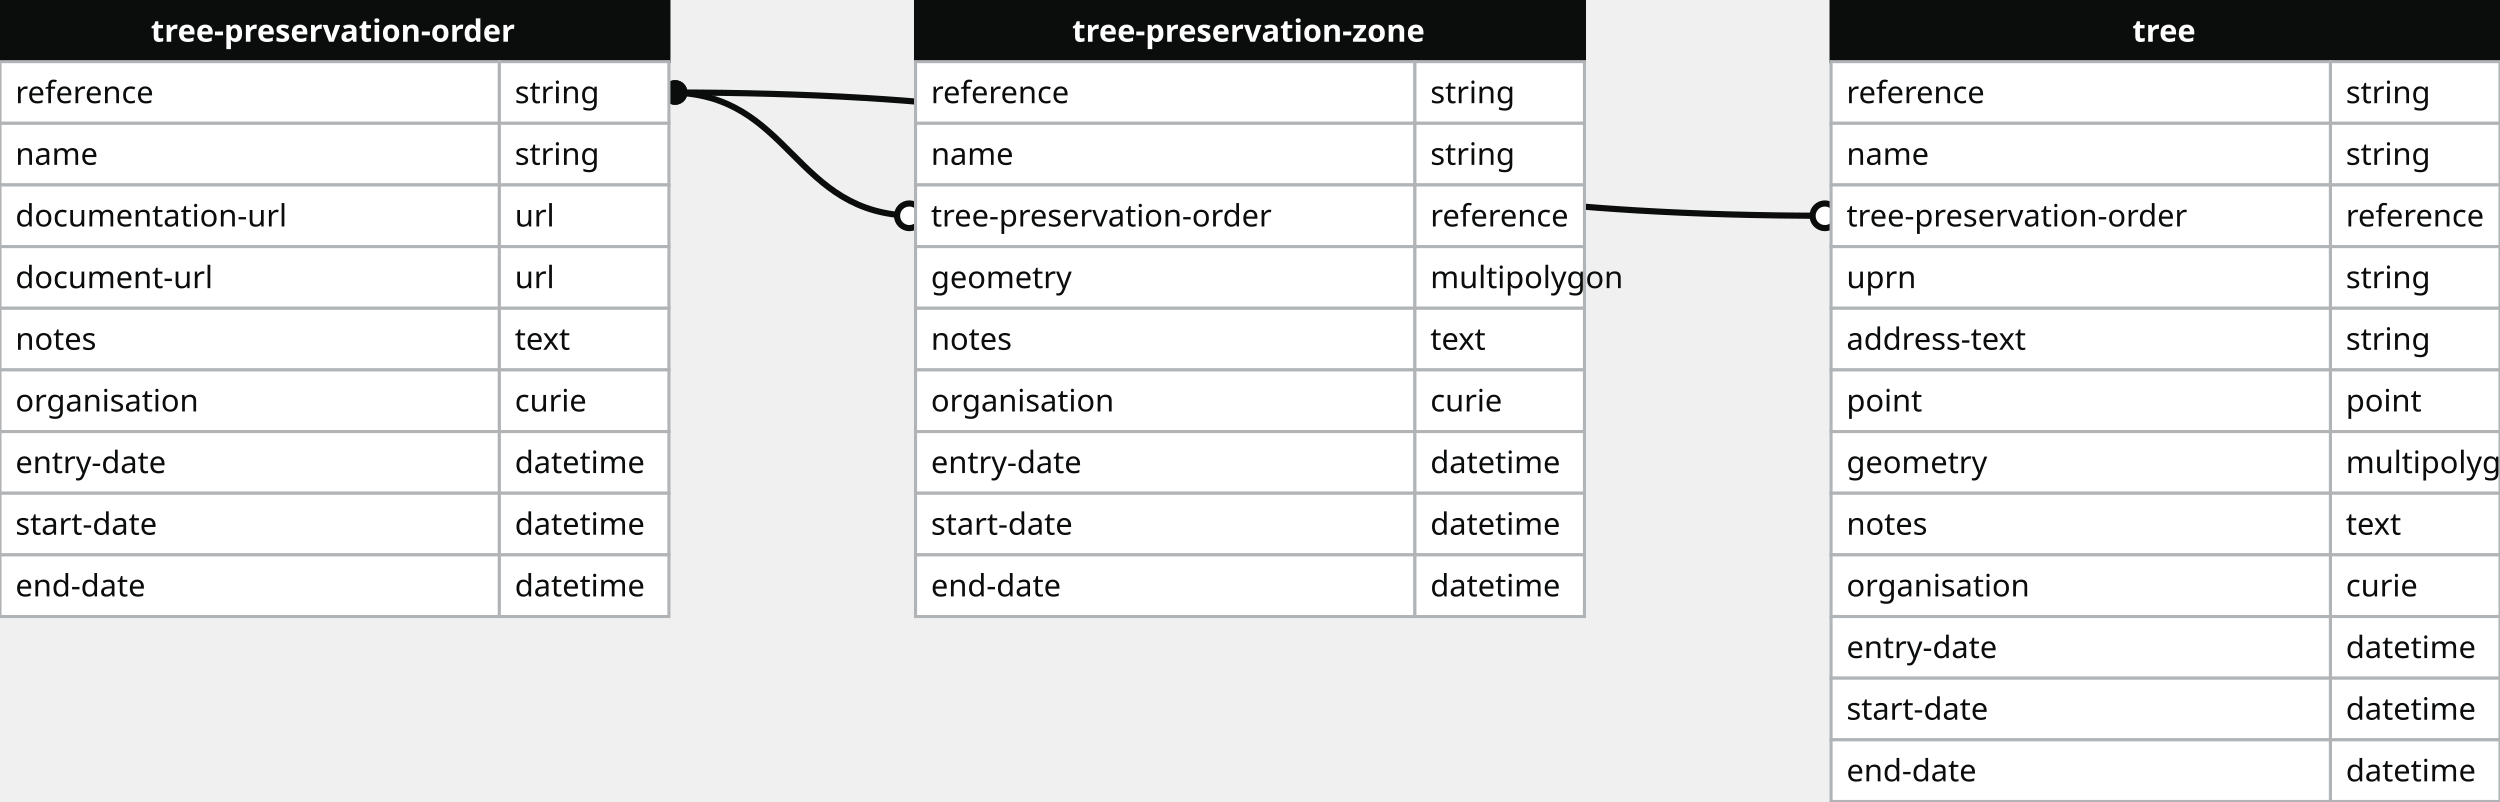
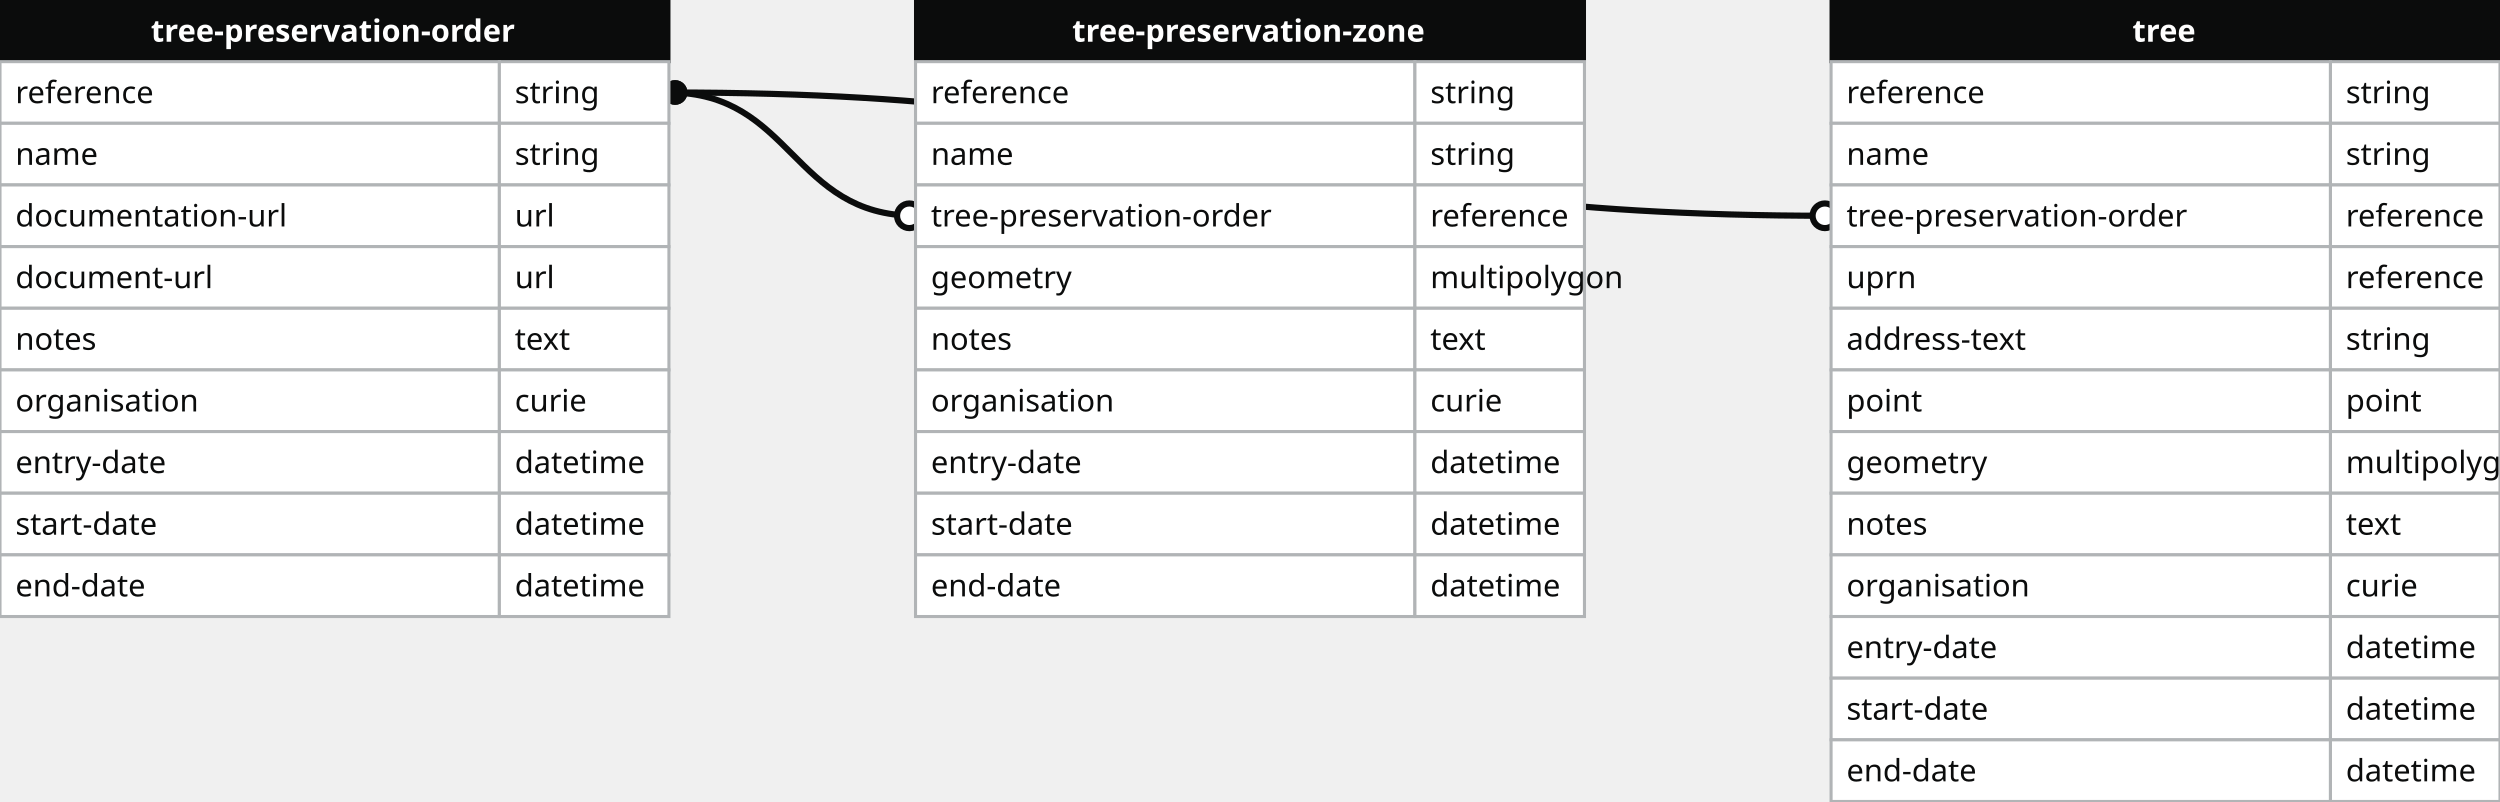
<svg xmlns="http://www.w3.org/2000/svg" width="811" height="260">
  <defs>
    <style>
    text{font-family:sans-serif; font-size:10px; dominant-baseline:middle;}
    text.name{fill:#fff;font-weight:700;text-anchor:middle}
    rect.name{fill:#0b0c0c; stroke:#0b0c0c;}
    rect{fill:#fff;stroke:#b1b4b6;}
    text.field{fill:#0b0c0c;}
    text.datatype{fill:#0b0c0c;}
    .line{stroke:#0b0c0c;}
    </style>
    <marker id="start-dot" markerWidth="6" markerHeight="6" refX="4" refY="3" markerUnits="strokeWidth">
      <circle cx="3" cy="3" r="2" fill="#fff" stroke="#0b0c0c" />
    </marker>
    <marker id="end-dot" markerWidth="6" markerHeight="6" refX="2" refY="3" markerUnits="strokeWidth">
      <circle cx="3" cy="3" r="2" fill="#0b0c0c" />
    </marker>
  </defs>
  <path class="line" fill="none" stroke-width="2" marker-start="url(#start-dot)" marker-end="url(#end-dot)" d="M 297 70 C 257.0 70 257.0 30 217 30" />
  <path class="line" fill="none" stroke-width="2" marker-start="url(#start-dot)" marker-end="url(#end-dot)" d="M 594 70 C 405.5 70 405.5 30 217 30" />
  <g>
    <rect x="0" y="0" width="217" height="20" class="name" />
    <text x="108" y="10" class="name">tree-preservation-order</text>
    <rect x="0" y="20" width="162" height="20" class="field" />
    <rect x="162" y="20" width="55" height="20" class="datatype" />
    <text x="5" y="30" class="field">reference</text>
    <text x="167" y="30" class="datatype">string</text>
    <rect x="0" y="40" width="162" height="20" class="field" />
    <rect x="162" y="40" width="55" height="20" class="datatype" />
    <text x="5" y="50" class="field">name</text>
    <text x="167" y="50" class="datatype">string</text>
    <rect x="0" y="60" width="162" height="20" class="field" />
    <rect x="162" y="60" width="55" height="20" class="datatype" />
    <text x="5" y="70" class="field">documentation-url</text>
    <text x="167" y="70" class="datatype">url</text>
    <rect x="0" y="80" width="162" height="20" class="field" />
    <rect x="162" y="80" width="55" height="20" class="datatype" />
    <text x="5" y="90" class="field">document-url</text>
    <text x="167" y="90" class="datatype">url</text>
    <rect x="0" y="100" width="162" height="20" class="field" />
    <rect x="162" y="100" width="55" height="20" class="datatype" />
    <text x="5" y="110" class="field">notes</text>
    <text x="167" y="110" class="datatype">text</text>
    <rect x="0" y="120" width="162" height="20" class="field" />
    <rect x="162" y="120" width="55" height="20" class="datatype" />
    <text x="5" y="130" class="field">organisation</text>
    <text x="167" y="130" class="datatype">curie</text>
    <rect x="0" y="140" width="162" height="20" class="field" />
    <rect x="162" y="140" width="55" height="20" class="datatype" />
    <text x="5" y="150" class="field">entry-date</text>
    <text x="167" y="150" class="datatype">datetime</text>
    <rect x="0" y="160" width="162" height="20" class="field" />
    <rect x="162" y="160" width="55" height="20" class="datatype" />
    <text x="5" y="170" class="field">start-date</text>
    <text x="167" y="170" class="datatype">datetime</text>
    <rect x="0" y="180" width="162" height="20" class="field" />
    <rect x="162" y="180" width="55" height="20" class="datatype" />
    <text x="5" y="190" class="field">end-date</text>
    <text x="167" y="190" class="datatype">datetime</text>
  </g>
  <g>
    <rect x="297" y="0" width="217" height="20" class="name" />
    <text x="405" y="10" class="name">tree-preservation-zone</text>
    <rect x="297" y="20" width="162" height="20" class="field" />
    <rect x="459" y="20" width="55" height="20" class="datatype" />
    <text x="302" y="30" class="field">reference</text>
    <text x="464" y="30" class="datatype">string</text>
    <rect x="297" y="40" width="162" height="20" class="field" />
    <rect x="459" y="40" width="55" height="20" class="datatype" />
    <text x="302" y="50" class="field">name</text>
    <text x="464" y="50" class="datatype">string</text>
    <rect x="297" y="60" width="162" height="20" class="field" />
    <rect x="459" y="60" width="55" height="20" class="datatype" />
    <text x="302" y="70" class="field">tree-preservation-order</text>
    <text x="464" y="70" class="datatype">reference</text>
    <rect x="297" y="80" width="162" height="20" class="field" />
    <rect x="459" y="80" width="55" height="20" class="datatype" />
    <text x="302" y="90" class="field">geometry</text>
    <text x="464" y="90" class="datatype">multipolygon</text>
    <rect x="297" y="100" width="162" height="20" class="field" />
    <rect x="459" y="100" width="55" height="20" class="datatype" />
    <text x="302" y="110" class="field">notes</text>
    <text x="464" y="110" class="datatype">text</text>
    <rect x="297" y="120" width="162" height="20" class="field" />
    <rect x="459" y="120" width="55" height="20" class="datatype" />
    <text x="302" y="130" class="field">organisation</text>
    <text x="464" y="130" class="datatype">curie</text>
    <rect x="297" y="140" width="162" height="20" class="field" />
    <rect x="459" y="140" width="55" height="20" class="datatype" />
    <text x="302" y="150" class="field">entry-date</text>
    <text x="464" y="150" class="datatype">datetime</text>
    <rect x="297" y="160" width="162" height="20" class="field" />
    <rect x="459" y="160" width="55" height="20" class="datatype" />
    <text x="302" y="170" class="field">start-date</text>
    <text x="464" y="170" class="datatype">datetime</text>
    <rect x="297" y="180" width="162" height="20" class="field" />
    <rect x="459" y="180" width="55" height="20" class="datatype" />
    <text x="302" y="190" class="field">end-date</text>
    <text x="464" y="190" class="datatype">datetime</text>
  </g>
  <g>
    <rect x="594" y="0" width="217" height="20" class="name" />
    <text x="702" y="10" class="name">tree</text>
    <rect x="594" y="20" width="162" height="20" class="field" />
    <rect x="756" y="20" width="55" height="20" class="datatype" />
    <text x="599" y="30" class="field">reference</text>
    <text x="761" y="30" class="datatype">string</text>
    <rect x="594" y="40" width="162" height="20" class="field" />
    <rect x="756" y="40" width="55" height="20" class="datatype" />
    <text x="599" y="50" class="field">name</text>
    <text x="761" y="50" class="datatype">string</text>
    <rect x="594" y="60" width="162" height="20" class="field" />
    <rect x="756" y="60" width="55" height="20" class="datatype" />
    <text x="599" y="70" class="field">tree-preservation-order</text>
    <text x="761" y="70" class="datatype">reference</text>
    <rect x="594" y="80" width="162" height="20" class="field" />
    <rect x="756" y="80" width="55" height="20" class="datatype" />
    <text x="599" y="90" class="field">uprn</text>
-     <text x="761" y="90" class="datatype">string</text>
+     <text x="761" y="90" class="datatype">reference</text>
    <rect x="594" y="100" width="162" height="20" class="field" />
    <rect x="756" y="100" width="55" height="20" class="datatype" />
    <text x="599" y="110" class="field">address-text</text>
    <text x="761" y="110" class="datatype">string</text>
    <rect x="594" y="120" width="162" height="20" class="field" />
    <rect x="756" y="120" width="55" height="20" class="datatype" />
    <text x="599" y="130" class="field">point</text>
    <text x="761" y="130" class="datatype">point</text>
    <rect x="594" y="140" width="162" height="20" class="field" />
    <rect x="756" y="140" width="55" height="20" class="datatype" />
    <text x="599" y="150" class="field">geometry</text>
    <text x="761" y="150" class="datatype">multipolygon</text>
    <rect x="594" y="160" width="162" height="20" class="field" />
    <rect x="756" y="160" width="55" height="20" class="datatype" />
    <text x="599" y="170" class="field">notes</text>
    <text x="761" y="170" class="datatype">text</text>
    <rect x="594" y="180" width="162" height="20" class="field" />
    <rect x="756" y="180" width="55" height="20" class="datatype" />
    <text x="599" y="190" class="field">organisation</text>
    <text x="761" y="190" class="datatype">curie</text>
    <rect x="594" y="200" width="162" height="20" class="field" />
    <rect x="756" y="200" width="55" height="20" class="datatype" />
    <text x="599" y="210" class="field">entry-date</text>
    <text x="761" y="210" class="datatype">datetime</text>
    <rect x="594" y="220" width="162" height="20" class="field" />
    <rect x="756" y="220" width="55" height="20" class="datatype" />
    <text x="599" y="230" class="field">start-date</text>
    <text x="761" y="230" class="datatype">datetime</text>
    <rect x="594" y="240" width="162" height="20" class="field" />
    <rect x="756" y="240" width="55" height="20" class="datatype" />
    <text x="599" y="250" class="field">end-date</text>
    <text x="761" y="250" class="datatype">datetime</text>
  </g>
</svg>
